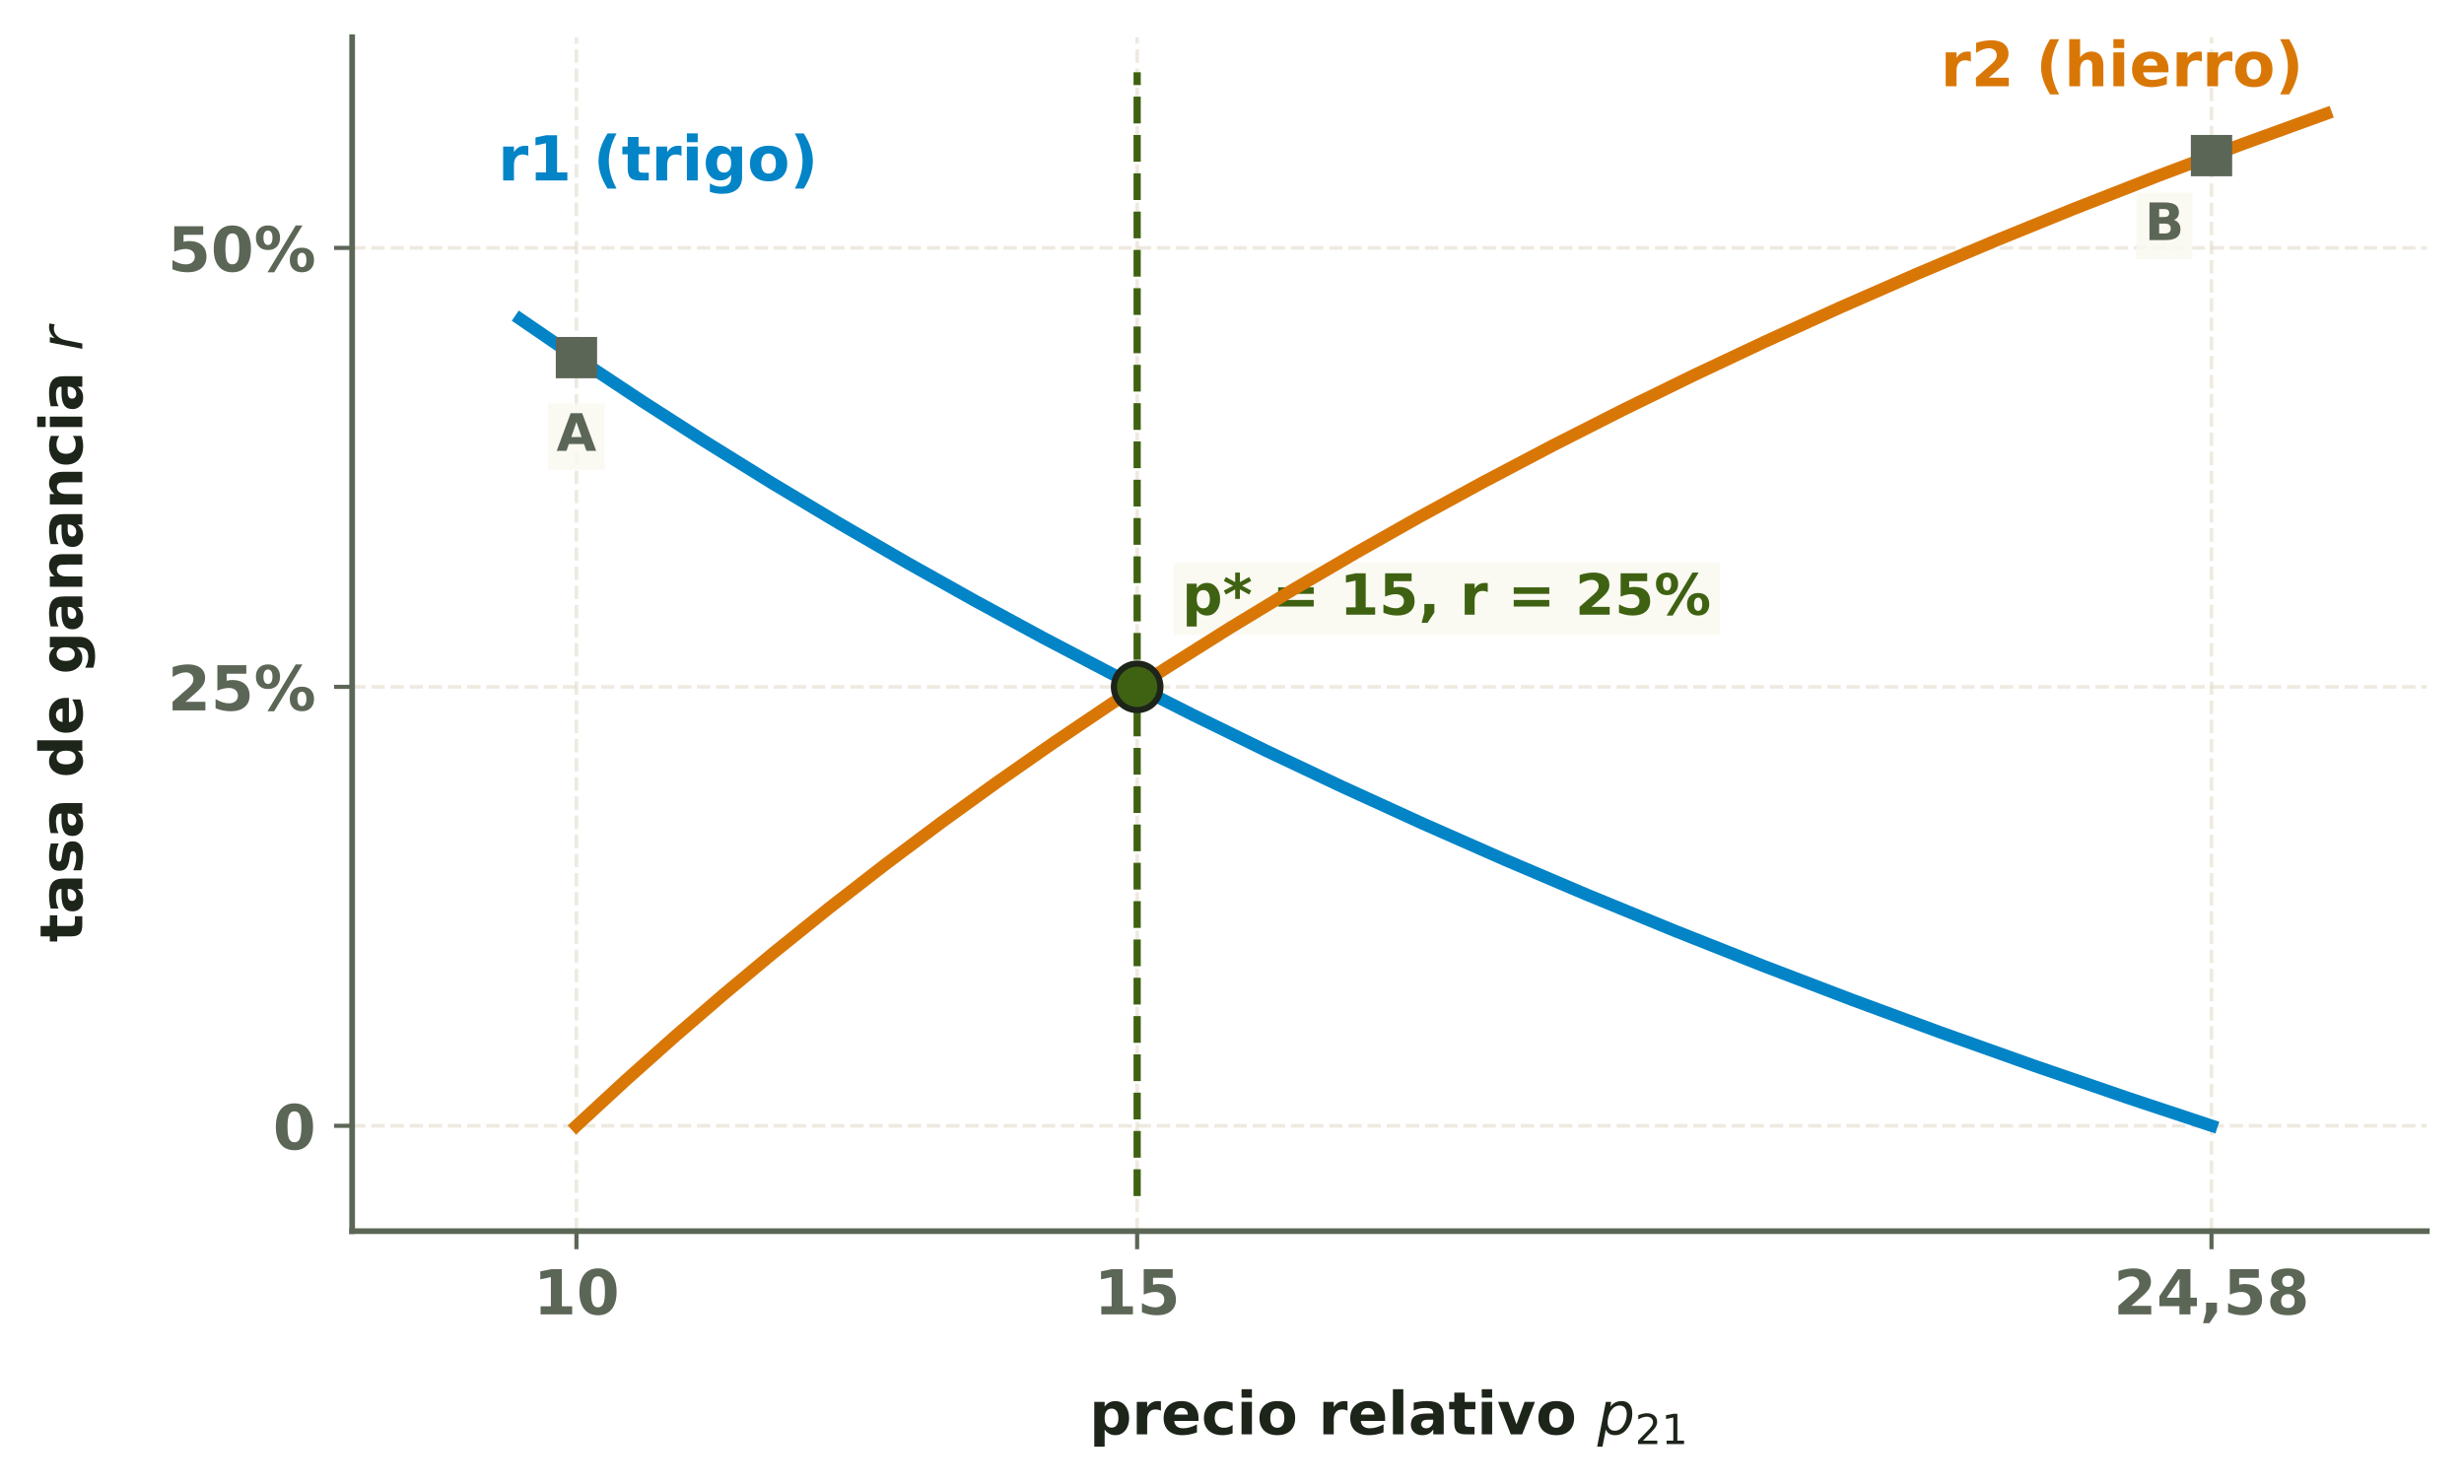
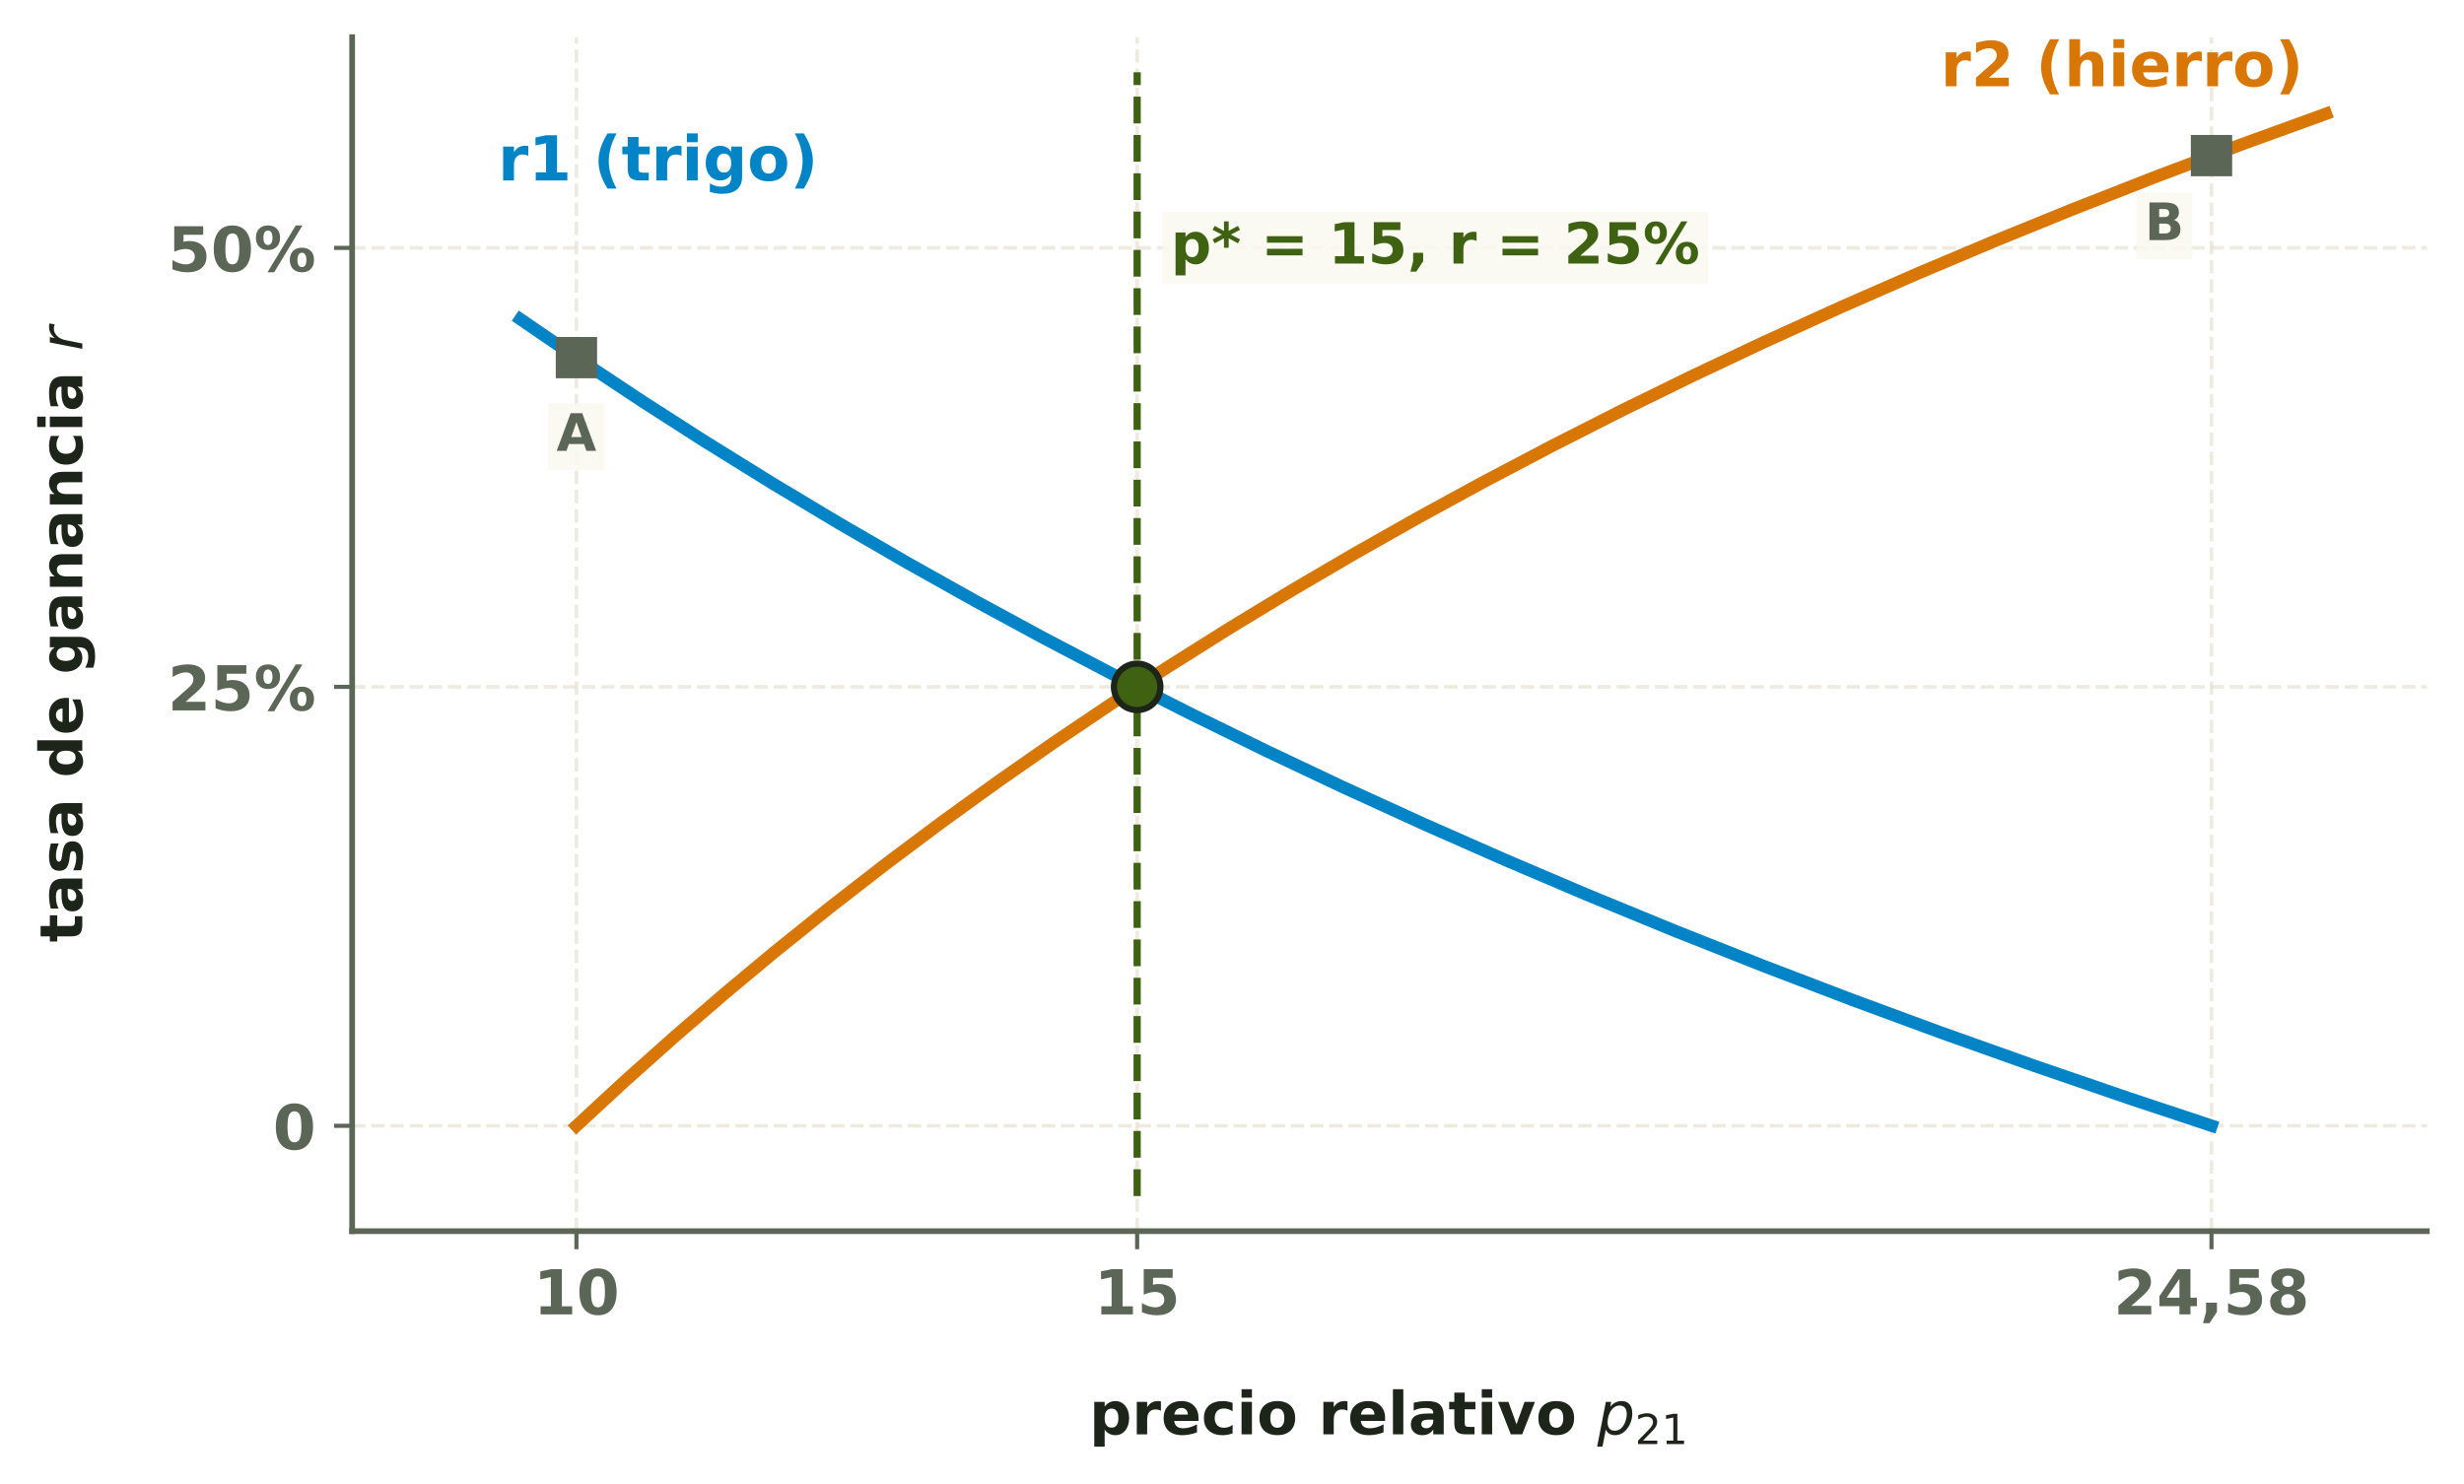
<svg xmlns="http://www.w3.org/2000/svg" xmlns:xlink="http://www.w3.org/1999/xlink" width="477.153pt" height="287.433pt" viewBox="0 0 477.153 287.433" version="1.1">
  <defs>
    <style type="text/css">*{stroke-linejoin: round; stroke-linecap: butt}</style>
  </defs>
  <g id="figure_1">
    <g id="patch_1">
      <path d="M 0 287.433  L 477.153 287.433  L 477.153 0  L 0 0  L 0 287.433  z " style="fill: none; opacity: 0" />
    </g>
    <g id="axes_1">
      <g id="patch_2">
        <path d="M 68.193 238.464  L 469.953 238.464  L 469.953 7.2  L 68.193 7.2  L 68.193 238.464  z " style="fill: none" />
      </g>
      <g id="matplotlib.axis_1">
        <g id="xtick_1">
          <g id="line2d_1">
            <path d="M 111.627 238.464  L 111.627 7.2  " clip-path="url(#pf4e3eb3fd3)" style="fill: none; stroke-dasharray: 2.59,1.12; stroke-dashoffset: 0; stroke: #e2dccb; stroke-opacity: 0.6; stroke-width: 0.7" />
          </g>
          <g id="line2d_2">
            <defs>
              <path id="m096bc9ec4f" d="M 0 0  L 0 3.5  " style="stroke: #5c6656; stroke-width: 0.8" />
            </defs>
            <g>
              <use xlink:href="#m096bc9ec4f" x="111.627" y="238.464" style="fill: #5c6656; stroke: #5c6656; stroke-width: 0.8" />
            </g>
          </g>
          <g id="text_1">
            <g style="fill: #5c6656" transform="translate(103.2773 254.5821) scale(0.12 -0.12)">
              <defs>
                <path id="DejaVuSans-Bold-31" d="M 750 831  L 1813 831  L 1813 3847  L 722 3622  L 722 4441  L 1806 4666  L 2950 4666  L 2950 831  L 4013 831  L 4013 0  L 750 0  L 750 831  z " transform="scale(0.015625)" />
                <path id="DejaVuSans-Bold-30" d="M 2944 2338  Q 2944 3213 2780 3570  Q 2616 3928 2228 3928  Q 1841 3928 1675 3570  Q 1509 3213 1509 2338  Q 1509 1453 1675 1090  Q 1841 728 2228 728  Q 2613 728 2778 1090  Q 2944 1453 2944 2338  z M 4147 2328  Q 4147 1169 3647 539  Q 3147 -91 2228 -91  Q 1306 -91 806 539  Q 306 1169 306 2328  Q 306 3491 806 4120  Q 1306 4750 2228 4750  Q 3147 4750 3647 4120  Q 4147 3491 4147 2328  z " transform="scale(0.015625)" />
              </defs>
              <use xlink:href="#DejaVuSans-Bold-31" />
              <use xlink:href="#DejaVuSans-Bold-30" x="69.58" />
            </g>
          </g>
        </g>
        <g id="xtick_2">
          <g id="line2d_3">
            <path d="M 220.21 238.464  L 220.21 7.2  " clip-path="url(#pf4e3eb3fd3)" style="fill: none; stroke-dasharray: 2.59,1.12; stroke-dashoffset: 0; stroke: #e2dccb; stroke-opacity: 0.6; stroke-width: 0.7" />
          </g>
          <g id="line2d_4">
            <g>
              <use xlink:href="#m096bc9ec4f" x="220.21" y="238.464" style="fill: #5c6656; stroke: #5c6656; stroke-width: 0.8" />
            </g>
          </g>
          <g id="text_2">
            <g style="fill: #5c6656" transform="translate(211.861 254.5821) scale(0.12 -0.12)">
              <defs>
                <path id="DejaVuSans-Bold-35" d="M 678 4666  L 3669 4666  L 3669 3781  L 1638 3781  L 1638 3059  Q 1775 3097 1914 3117  Q 2053 3138 2203 3138  Q 3056 3138 3531 2711  Q 4006 2284 4006 1522  Q 4006 766 3489 337  Q 2972 -91 2053 -91  Q 1656 -91 1267 -14  Q 878 63 494 219  L 494 1166  Q 875 947 1217 837  Q 1559 728 1863 728  Q 2300 728 2551 942  Q 2803 1156 2803 1522  Q 2803 1891 2551 2103  Q 2300 2316 1863 2316  Q 1603 2316 1309 2248  Q 1016 2181 678 2041  L 678 4666  z " transform="scale(0.015625)" />
              </defs>
              <use xlink:href="#DejaVuSans-Bold-31" />
              <use xlink:href="#DejaVuSans-Bold-35" x="69.58" />
            </g>
          </g>
        </g>
        <g id="xtick_3">
          <g id="line2d_5">
            <path d="M 428.257 238.464  L 428.257 7.2  " clip-path="url(#pf4e3eb3fd3)" style="fill: none; stroke-dasharray: 2.59,1.12; stroke-dashoffset: 0; stroke: #e2dccb; stroke-opacity: 0.6; stroke-width: 0.7" />
          </g>
          <g id="line2d_6">
            <g>
              <use xlink:href="#m096bc9ec4f" x="428.257" y="238.464" style="fill: #5c6656; stroke: #5c6656; stroke-width: 0.8" />
            </g>
          </g>
          <g id="text_3">
            <g style="fill: #5c6656" transform="translate(409.2791 254.5821) scale(0.12 -0.12)">
              <defs>
                <path id="DejaVuSans-Bold-32" d="M 1844 884  L 3897 884  L 3897 0  L 506 0  L 506 884  L 2209 2388  Q 2438 2594 2547 2791  Q 2656 2988 2656 3200  Q 2656 3528 2436 3728  Q 2216 3928 1850 3928  Q 1569 3928 1234 3808  Q 900 3688 519 3450  L 519 4475  Q 925 4609 1322 4679  Q 1719 4750 2100 4750  Q 2938 4750 3402 4381  Q 3866 4013 3866 3353  Q 3866 2972 3669 2642  Q 3472 2313 2841 1759  L 1844 884  z " transform="scale(0.015625)" />
                <path id="DejaVuSans-Bold-34" d="M 2356 3675  L 1038 1722  L 2356 1722  L 2356 3675  z M 2156 4666  L 3494 4666  L 3494 1722  L 4159 1722  L 4159 850  L 3494 850  L 3494 0  L 2356 0  L 2356 850  L 288 850  L 288 1881  L 2156 4666  z " transform="scale(0.015625)" />
                <path id="DejaVuSans-Bold-2c" d="M 653 1209  L 1778 1209  L 1778 256  L 1006 -909  L 341 -909  L 653 256  L 653 1209  z " transform="scale(0.015625)" />
                <path id="DejaVuSans-Bold-38" d="M 2228 2088  Q 1891 2088 1709 1903  Q 1528 1719 1528 1375  Q 1528 1031 1709 848  Q 1891 666 2228 666  Q 2563 666 2741 848  Q 2919 1031 2919 1375  Q 2919 1722 2741 1905  Q 2563 2088 2228 2088  z M 1350 2484  Q 925 2613 709 2878  Q 494 3144 494 3541  Q 494 4131 934 4440  Q 1375 4750 2228 4750  Q 3075 4750 3515 4442  Q 3956 4134 3956 3541  Q 3956 3144 3739 2878  Q 3522 2613 3097 2484  Q 3572 2353 3814 2058  Q 4056 1763 4056 1313  Q 4056 619 3595 264  Q 3134 -91 2228 -91  Q 1319 -91 855 264  Q 391 619 391 1313  Q 391 1763 633 2058  Q 875 2353 1350 2484  z M 1631 3419  Q 1631 3141 1786 2991  Q 1941 2841 2228 2841  Q 2509 2841 2662 2991  Q 2816 3141 2816 3419  Q 2816 3697 2662 3845  Q 2509 3994 2228 3994  Q 1941 3994 1786 3844  Q 1631 3694 1631 3419  z " transform="scale(0.015625)" />
              </defs>
              <use xlink:href="#DejaVuSans-Bold-32" />
              <use xlink:href="#DejaVuSans-Bold-34" x="69.58" />
              <use xlink:href="#DejaVuSans-Bold-2c" x="139.16" />
              <use xlink:href="#DejaVuSans-Bold-35" x="177.148" />
              <use xlink:href="#DejaVuSans-Bold-38" x="246.729" />
            </g>
          </g>
        </g>
        <g id="text_4">
          <g style="fill: #1d241a" transform="translate(210.9406 277.8177) scale(0.115 -0.115)">
            <defs>
              <path id="DejaVuSans-Bold-70" d="M 1656 506  L 1656 -1331  L 538 -1331  L 538 3500  L 1656 3500  L 1656 2988  Q 1888 3294 2169 3439  Q 2450 3584 2816 3584  Q 3463 3584 3878 3070  Q 4294 2556 4294 1747  Q 4294 938 3878 423  Q 3463 -91 2816 -91  Q 2450 -91 2169 54  Q 1888 200 1656 506  z M 2400 2772  Q 2041 2772 1848 2508  Q 1656 2244 1656 1747  Q 1656 1250 1848 986  Q 2041 722 2400 722  Q 2759 722 2948 984  Q 3138 1247 3138 1747  Q 3138 2247 2948 2509  Q 2759 2772 2400 2772  z " transform="scale(0.015625)" />
              <path id="DejaVuSans-Bold-72" d="M 3138 2547  Q 2991 2616 2845 2648  Q 2700 2681 2553 2681  Q 2122 2681 1889 2404  Q 1656 2128 1656 1613  L 1656 0  L 538 0  L 538 3500  L 1656 3500  L 1656 2925  Q 1872 3269 2151 3426  Q 2431 3584 2822 3584  Q 2878 3584 2943 3579  Q 3009 3575 3134 3559  L 3138 2547  z " transform="scale(0.015625)" />
              <path id="DejaVuSans-Bold-65" d="M 4031 1759  L 4031 1441  L 1416 1441  Q 1456 1047 1700 850  Q 1944 653 2381 653  Q 2734 653 3104 758  Q 3475 863 3866 1075  L 3866 213  Q 3469 63 3072 -14  Q 2675 -91 2278 -91  Q 1328 -91 801 392  Q 275 875 275 1747  Q 275 2603 792 3093  Q 1309 3584 2216 3584  Q 3041 3584 3536 3087  Q 4031 2591 4031 1759  z M 2881 2131  Q 2881 2450 2695 2645  Q 2509 2841 2209 2841  Q 1884 2841 1681 2658  Q 1478 2475 1428 2131  L 2881 2131  z " transform="scale(0.015625)" />
              <path id="DejaVuSans-Bold-63" d="M 3366 3391  L 3366 2478  Q 3138 2634 2908 2709  Q 2678 2784 2431 2784  Q 1963 2784 1702 2511  Q 1441 2238 1441 1747  Q 1441 1256 1702 982  Q 1963 709 2431 709  Q 2694 709 2930 787  Q 3166 866 3366 1019  L 3366 103  Q 3103 6 2833 -42  Q 2563 -91 2291 -91  Q 1344 -91 809 395  Q 275 881 275 1747  Q 275 2613 809 3098  Q 1344 3584 2291 3584  Q 2566 3584 2833 3536  Q 3100 3488 3366 3391  z " transform="scale(0.015625)" />
              <path id="DejaVuSans-Bold-69" d="M 538 3500  L 1656 3500  L 1656 0  L 538 0  L 538 3500  z M 538 4863  L 1656 4863  L 1656 3950  L 538 3950  L 538 4863  z " transform="scale(0.015625)" />
              <path id="DejaVuSans-Bold-6f" d="M 2203 2784  Q 1831 2784 1636 2517  Q 1441 2250 1441 1747  Q 1441 1244 1636 976  Q 1831 709 2203 709  Q 2569 709 2762 976  Q 2956 1244 2956 1747  Q 2956 2250 2762 2517  Q 2569 2784 2203 2784  z M 2203 3584  Q 3106 3584 3614 3096  Q 4122 2609 4122 1747  Q 4122 884 3614 396  Q 3106 -91 2203 -91  Q 1297 -91 786 396  Q 275 884 275 1747  Q 275 2609 786 3096  Q 1297 3584 2203 3584  z " transform="scale(0.015625)" />
              <path id="DejaVuSans-Bold-20" transform="scale(0.015625)" />
              <path id="DejaVuSans-Bold-6c" d="M 538 4863  L 1656 4863  L 1656 0  L 538 0  L 538 4863  z " transform="scale(0.015625)" />
              <path id="DejaVuSans-Bold-61" d="M 2106 1575  Q 1756 1575 1579 1456  Q 1403 1338 1403 1106  Q 1403 894 1545 773  Q 1688 653 1941 653  Q 2256 653 2472 879  Q 2688 1106 2688 1447  L 2688 1575  L 2106 1575  z M 3816 1997  L 3816 0  L 2688 0  L 2688 519  Q 2463 200 2181 54  Q 1900 -91 1497 -91  Q 953 -91 614 226  Q 275 544 275 1050  Q 275 1666 698 1953  Q 1122 2241 2028 2241  L 2688 2241  L 2688 2328  Q 2688 2594 2478 2717  Q 2269 2841 1825 2841  Q 1466 2841 1156 2769  Q 847 2697 581 2553  L 581 3406  Q 941 3494 1303 3539  Q 1666 3584 2028 3584  Q 2975 3584 3395 3211  Q 3816 2838 3816 1997  z " transform="scale(0.015625)" />
              <path id="DejaVuSans-Bold-74" d="M 1759 4494  L 1759 3500  L 2913 3500  L 2913 2700  L 1759 2700  L 1759 1216  Q 1759 972 1856 886  Q 1953 800 2241 800  L 2816 800  L 2816 0  L 1856 0  Q 1194 0 917 276  Q 641 553 641 1216  L 641 2700  L 84 2700  L 84 3500  L 641 3500  L 641 4494  L 1759 4494  z " transform="scale(0.015625)" />
              <path id="DejaVuSans-Bold-76" d="M 97 3500  L 1216 3500  L 2088 1081  L 2956 3500  L 4078 3500  L 2700 0  L 1472 0  L 97 3500  z " transform="scale(0.015625)" />
              <path id="DejaVuSans-Oblique-70" d="M 3175 2156  Q 3175 2616 2975 2859  Q 2775 3103 2400 3103  Q 2144 3103 1911 2972  Q 1678 2841 1497 2591  Q 1319 2344 1212 1994  Q 1106 1644 1106 1300  Q 1106 863 1306 627  Q 1506 391 1875 391  Q 2147 391 2380 519  Q 2613 647 2778 891  Q 2956 1147 3065 1494  Q 3175 1841 3175 2156  z M 1394 2969  Q 1625 3272 1939 3428  Q 2253 3584 2638 3584  Q 3175 3584 3472 3232  Q 3769 2881 3769 2247  Q 3769 1728 3584 1258  Q 3400 788 3053 416  Q 2822 169 2531 39  Q 2241 -91 1919 -91  Q 1547 -91 1294 64  Q 1041 219 916 525  L 556 -1331  L -19 -1331  L 922 3500  L 1497 3500  L 1394 2969  z " transform="scale(0.015625)" />
              <path id="DejaVuSans-32" d="M 1228 531  L 3431 531  L 3431 0  L 469 0  L 469 531  Q 828 903 1448 1529  Q 2069 2156 2228 2338  Q 2531 2678 2651 2914  Q 2772 3150 2772 3378  Q 2772 3750 2511 3984  Q 2250 4219 1831 4219  Q 1534 4219 1204 4116  Q 875 4013 500 3803  L 500 4441  Q 881 4594 1212 4672  Q 1544 4750 1819 4750  Q 2544 4750 2975 4387  Q 3406 4025 3406 3419  Q 3406 3131 3298 2873  Q 3191 2616 2906 2266  Q 2828 2175 2409 1742  Q 1991 1309 1228 531  z " transform="scale(0.015625)" />
              <path id="DejaVuSans-31" d="M 794 531  L 1825 531  L 1825 4091  L 703 3866  L 703 4441  L 1819 4666  L 2450 4666  L 2450 531  L 3481 531  L 3481 0  L 794 0  L 794 531  z " transform="scale(0.015625)" />
            </defs>
            <use xlink:href="#DejaVuSans-Bold-70" transform="translate(0 0.015625)" />
            <use xlink:href="#DejaVuSans-Bold-72" transform="translate(71.58203 0.015625)" />
            <use xlink:href="#DejaVuSans-Bold-65" transform="translate(120.8984 0.015625)" />
            <use xlink:href="#DejaVuSans-Bold-63" transform="translate(188.7207 0.015625)" />
            <use xlink:href="#DejaVuSans-Bold-69" transform="translate(247.998 0.015625)" />
            <use xlink:href="#DejaVuSans-Bold-6f" transform="translate(282.2754 0.015625)" />
            <use xlink:href="#DejaVuSans-Bold-20" transform="translate(350.9766 0.015625)" />
            <use xlink:href="#DejaVuSans-Bold-72" transform="translate(385.791 0.015625)" />
            <use xlink:href="#DejaVuSans-Bold-65" transform="translate(435.1074 0.015625)" />
            <use xlink:href="#DejaVuSans-Bold-6c" transform="translate(502.9297 0.015625)" />
            <use xlink:href="#DejaVuSans-Bold-61" transform="translate(537.207 0.015625)" />
            <use xlink:href="#DejaVuSans-Bold-74" transform="translate(604.6875 0.015625)" />
            <use xlink:href="#DejaVuSans-Bold-69" transform="translate(652.4902 0.015625)" />
            <use xlink:href="#DejaVuSans-Bold-76" transform="translate(686.7676 0.015625)" />
            <use xlink:href="#DejaVuSans-Bold-6f" transform="translate(751.9531 0.015625)" />
            <use xlink:href="#DejaVuSans-Bold-20" transform="translate(820.6543 0.015625)" />
            <use xlink:href="#DejaVuSans-Oblique-70" transform="translate(855.4688 0.015625)" />
            <use xlink:href="#DejaVuSans-32" transform="translate(918.9453 -16.39062) scale(0.7)" />
            <use xlink:href="#DejaVuSans-31" transform="translate(963.4814 -16.39062) scale(0.7)" />
          </g>
        </g>
      </g>
      <g id="matplotlib.axis_2">
        <g id="ytick_1">
          <g id="line2d_7">
            <path d="M 68.193 218.058  L 469.953 218.058  " clip-path="url(#pf4e3eb3fd3)" style="fill: none; stroke-dasharray: 2.59,1.12; stroke-dashoffset: 0; stroke: #e2dccb; stroke-opacity: 0.6; stroke-width: 0.7" />
          </g>
          <g id="line2d_8">
            <defs>
              <path id="m035c01e7cd" d="M 0 0  L -3.5 0  " style="stroke: #5c6656; stroke-width: 0.8" />
            </defs>
            <g>
              <use xlink:href="#m035c01e7cd" x="68.193" y="218.058" style="fill: #5c6656; stroke: #5c6656; stroke-width: 0.8" />
            </g>
          </g>
          <g id="text_5">
            <g style="fill: #5c6656" transform="translate(52.84375 222.6174) scale(0.12 -0.12)">
              <use xlink:href="#DejaVuSans-Bold-30" />
            </g>
          </g>
        </g>
        <g id="ytick_2">
          <g id="line2d_9">
            <path d="M 68.193 133.035  L 469.953 133.035  " clip-path="url(#pf4e3eb3fd3)" style="fill: none; stroke-dasharray: 2.59,1.12; stroke-dashoffset: 0; stroke: #e2dccb; stroke-opacity: 0.6; stroke-width: 0.7" />
          </g>
          <g id="line2d_10">
            <g>
              <use xlink:href="#m035c01e7cd" x="68.193" y="133.035" style="fill: #5c6656; stroke: #5c6656; stroke-width: 0.8" />
            </g>
          </g>
          <g id="text_6">
            <g style="fill: #5c6656" transform="translate(32.47 137.5939) scale(0.12 -0.12)">
              <defs>
                <path id="DejaVuSans-Bold-25" d="M 4959 1925  Q 4738 1925 4616 1733  Q 4494 1541 4494 1184  Q 4494 825 4614 633  Q 4734 441 4959 441  Q 5184 441 5303 633  Q 5422 825 5422 1184  Q 5422 1541 5301 1733  Q 5181 1925 4959 1925  z M 4959 2450  Q 5541 2450 5875 2112  Q 6209 1775 6209 1184  Q 6209 594 5875 251  Q 5541 -91 4959 -91  Q 4378 -91 4042 251  Q 3706 594 3706 1184  Q 3706 1772 4042 2111  Q 4378 2450 4959 2450  z M 2094 -91  L 1403 -91  L 4319 4750  L 5013 4750  L 2094 -91  z M 1453 4750  Q 2034 4750 2367 4411  Q 2700 4072 2700 3481  Q 2700 2891 2367 2550  Q 2034 2209 1453 2209  Q 872 2209 539 2550  Q 206 2891 206 3481  Q 206 4072 539 4411  Q 872 4750 1453 4750  z M 1453 4225  Q 1228 4225 1106 4031  Q 984 3838 984 3481  Q 984 3122 1106 2926  Q 1228 2731 1453 2731  Q 1678 2731 1798 2926  Q 1919 3122 1919 3481  Q 1919 3838 1797 4031  Q 1675 4225 1453 4225  z " transform="scale(0.015625)" />
              </defs>
              <use xlink:href="#DejaVuSans-Bold-32" />
              <use xlink:href="#DejaVuSans-Bold-35" x="69.58" />
              <use xlink:href="#DejaVuSans-Bold-25" x="139.16" />
            </g>
          </g>
        </g>
        <g id="ytick_3">
          <g id="line2d_11">
            <path d="M 68.193 48.011  L 469.953 48.011  " clip-path="url(#pf4e3eb3fd3)" style="fill: none; stroke-dasharray: 2.59,1.12; stroke-dashoffset: 0; stroke: #e2dccb; stroke-opacity: 0.6; stroke-width: 0.7" />
          </g>
          <g id="line2d_12">
            <g>
              <use xlink:href="#m035c01e7cd" x="68.193" y="48.011" style="fill: #5c6656; stroke: #5c6656; stroke-width: 0.8" />
            </g>
          </g>
          <g id="text_7">
            <g style="fill: #5c6656" transform="translate(32.47 52.57036) scale(0.12 -0.12)">
              <use xlink:href="#DejaVuSans-Bold-35" />
              <use xlink:href="#DejaVuSans-Bold-30" x="69.58" />
              <use xlink:href="#DejaVuSans-Bold-25" x="139.16" />
            </g>
          </g>
        </g>
        <g id="text_8">
          <g style="fill: #1d241a" transform="translate(15.94 182.517) rotate(-90) scale(0.115 -0.115)">
            <defs>
              <path id="DejaVuSans-Bold-73" d="M 3272 3391  L 3272 2541  Q 2913 2691 2578 2766  Q 2244 2841 1947 2841  Q 1628 2841 1473 2761  Q 1319 2681 1319 2516  Q 1319 2381 1436 2309  Q 1553 2238 1856 2203  L 2053 2175  Q 2913 2066 3209 1816  Q 3506 1566 3506 1031  Q 3506 472 3093 190  Q 2681 -91 1863 -91  Q 1516 -91 1145 -36  Q 775 19 384 128  L 384 978  Q 719 816 1070 734  Q 1422 653 1784 653  Q 2113 653 2278 743  Q 2444 834 2444 1013  Q 2444 1163 2330 1236  Q 2216 1309 1875 1350  L 1678 1375  Q 931 1469 631 1722  Q 331 1975 331 2491  Q 331 3047 712 3315  Q 1094 3584 1881 3584  Q 2191 3584 2531 3537  Q 2872 3491 3272 3391  z " transform="scale(0.015625)" />
              <path id="DejaVuSans-Bold-64" d="M 2919 2988  L 2919 4863  L 4044 4863  L 4044 0  L 2919 0  L 2919 506  Q 2688 197 2409 53  Q 2131 -91 1766 -91  Q 1119 -91 703 423  Q 288 938 288 1747  Q 288 2556 703 3070  Q 1119 3584 1766 3584  Q 2128 3584 2408 3439  Q 2688 3294 2919 2988  z M 2181 722  Q 2541 722 2730 984  Q 2919 1247 2919 1747  Q 2919 2247 2730 2509  Q 2541 2772 2181 2772  Q 1825 2772 1636 2509  Q 1447 2247 1447 1747  Q 1447 1247 1636 984  Q 1825 722 2181 722  z " transform="scale(0.015625)" />
              <path id="DejaVuSans-Bold-67" d="M 2919 594  Q 2688 288 2409 144  Q 2131 0 1766 0  Q 1125 0 706 504  Q 288 1009 288 1791  Q 288 2575 706 3076  Q 1125 3578 1766 3578  Q 2131 3578 2409 3434  Q 2688 3291 2919 2981  L 2919 3500  L 4044 3500  L 4044 353  Q 4044 -491 3511 -936  Q 2978 -1381 1966 -1381  Q 1638 -1381 1331 -1331  Q 1025 -1281 716 -1178  L 716 -306  Q 1009 -475 1290 -558  Q 1572 -641 1856 -641  Q 2406 -641 2662 -400  Q 2919 -159 2919 353  L 2919 594  z M 2181 2772  Q 1834 2772 1640 2515  Q 1447 2259 1447 1791  Q 1447 1309 1634 1061  Q 1822 813 2181 813  Q 2531 813 2725 1069  Q 2919 1325 2919 1791  Q 2919 2259 2725 2515  Q 2531 2772 2181 2772  z " transform="scale(0.015625)" />
              <path id="DejaVuSans-Bold-6e" d="M 4056 2131  L 4056 0  L 2931 0  L 2931 347  L 2931 1631  Q 2931 2084 2911 2256  Q 2891 2428 2841 2509  Q 2775 2619 2662 2680  Q 2550 2741 2406 2741  Q 2056 2741 1856 2470  Q 1656 2200 1656 1722  L 1656 0  L 538 0  L 538 3500  L 1656 3500  L 1656 2988  Q 1909 3294 2193 3439  Q 2478 3584 2822 3584  Q 3428 3584 3742 3212  Q 4056 2841 4056 2131  z " transform="scale(0.015625)" />
              <path id="DejaVuSans-Oblique-72" d="M 2853 2969  Q 2766 3016 2653 3041  Q 2541 3066 2413 3066  Q 1953 3066 1609 2717  Q 1266 2369 1153 1784  L 800 0  L 225 0  L 909 3500  L 1484 3500  L 1375 2956  Q 1603 3259 1920 3421  Q 2238 3584 2597 3584  Q 2691 3584 2781 3573  Q 2872 3563 2963 3538  L 2853 2969  z " transform="scale(0.015625)" />
            </defs>
            <use xlink:href="#DejaVuSans-Bold-74" transform="translate(0 0.015625)" />
            <use xlink:href="#DejaVuSans-Bold-61" transform="translate(47.80273 0.015625)" />
            <use xlink:href="#DejaVuSans-Bold-73" transform="translate(115.2832 0.015625)" />
            <use xlink:href="#DejaVuSans-Bold-61" transform="translate(174.8047 0.015625)" />
            <use xlink:href="#DejaVuSans-Bold-20" transform="translate(242.2852 0.015625)" />
            <use xlink:href="#DejaVuSans-Bold-64" transform="translate(277.0996 0.015625)" />
            <use xlink:href="#DejaVuSans-Bold-65" transform="translate(348.6816 0.015625)" />
            <use xlink:href="#DejaVuSans-Bold-20" transform="translate(416.5039 0.015625)" />
            <use xlink:href="#DejaVuSans-Bold-67" transform="translate(451.3184 0.015625)" />
            <use xlink:href="#DejaVuSans-Bold-61" transform="translate(522.9004 0.015625)" />
            <use xlink:href="#DejaVuSans-Bold-6e" transform="translate(590.3809 0.015625)" />
            <use xlink:href="#DejaVuSans-Bold-61" transform="translate(661.5723 0.015625)" />
            <use xlink:href="#DejaVuSans-Bold-6e" transform="translate(729.0527 0.015625)" />
            <use xlink:href="#DejaVuSans-Bold-63" transform="translate(800.2441 0.015625)" />
            <use xlink:href="#DejaVuSans-Bold-69" transform="translate(859.5215 0.015625)" />
            <use xlink:href="#DejaVuSans-Bold-61" transform="translate(893.7988 0.015625)" />
            <use xlink:href="#DejaVuSans-Bold-20" transform="translate(961.2793 0.015625)" />
            <use xlink:href="#DejaVuSans-Oblique-72" transform="translate(996.0938 0.015625)" />
          </g>
        </g>
      </g>
      <g id="patch_3">
        <path d="M 68.193 238.464  L 68.193 7.2  " style="fill: none; stroke: #5c6656; stroke-width: 1.1; stroke-linejoin: miter; stroke-linecap: square" />
      </g>
      <g id="patch_4">
        <path d="M 68.193 238.464  L 469.953 238.464  " style="fill: none; stroke: #5c6656; stroke-width: 1.1; stroke-linejoin: miter; stroke-linecap: square" />
      </g>
      <g id="end-label">
        <g style="fill: #0284c7" transform="translate(96.42491 34.95115) scale(0.12 -0.12)">
          <defs>
            <path id="DejaVuSans-Bold-28" d="M 2413 -844  L 1484 -844  Q 1006 -72 778 623  Q 550 1319 550 2003  Q 550 2688 779 3389  Q 1009 4091 1484 4856  L 2413 4856  Q 2013 4116 1813 3408  Q 1613 2700 1613 2009  Q 1613 1319 1811 609  Q 2009 -100 2413 -844  z " transform="scale(0.015625)" />
            <path id="DejaVuSans-Bold-29" d="M 513 -844  Q 913 -100 1113 609  Q 1313 1319 1313 2009  Q 1313 2700 1113 3408  Q 913 4116 513 4856  L 1441 4856  Q 1916 4091 2145 3389  Q 2375 2688 2375 2003  Q 2375 1319 2147 623  Q 1919 -72 1441 -844  L 513 -844  z " transform="scale(0.015625)" />
          </defs>
          <use xlink:href="#DejaVuSans-Bold-72" />
          <use xlink:href="#DejaVuSans-Bold-31" x="49.316" />
          <use xlink:href="#DejaVuSans-Bold-20" x="118.896" />
          <use xlink:href="#DejaVuSans-Bold-28" x="153.711" />
          <use xlink:href="#DejaVuSans-Bold-74" x="199.414" />
          <use xlink:href="#DejaVuSans-Bold-72" x="247.217" />
          <use xlink:href="#DejaVuSans-Bold-69" x="296.533" />
          <use xlink:href="#DejaVuSans-Bold-67" x="330.811" />
          <use xlink:href="#DejaVuSans-Bold-6f" x="402.393" />
          <use xlink:href="#DejaVuSans-Bold-29" x="471.094" />
        </g>
      </g>
      <g id="end-label">
        <g style="fill: #d97706" transform="translate(375.7766 16.70702) scale(0.12 -0.12)">
          <defs>
            <path id="DejaVuSans-Bold-68" d="M 4056 2131  L 4056 0  L 2931 0  L 2931 347  L 2931 1625  Q 2931 2084 2911 2256  Q 2891 2428 2841 2509  Q 2775 2619 2662 2680  Q 2550 2741 2406 2741  Q 2056 2741 1856 2470  Q 1656 2200 1656 1722  L 1656 0  L 538 0  L 538 4863  L 1656 4863  L 1656 2988  Q 1909 3294 2193 3439  Q 2478 3584 2822 3584  Q 3428 3584 3742 3212  Q 4056 2841 4056 2131  z " transform="scale(0.015625)" />
          </defs>
          <use xlink:href="#DejaVuSans-Bold-72" />
          <use xlink:href="#DejaVuSans-Bold-32" x="49.316" />
          <use xlink:href="#DejaVuSans-Bold-20" x="118.896" />
          <use xlink:href="#DejaVuSans-Bold-28" x="153.711" />
          <use xlink:href="#DejaVuSans-Bold-68" x="199.414" />
          <use xlink:href="#DejaVuSans-Bold-69" x="270.605" />
          <use xlink:href="#DejaVuSans-Bold-65" x="304.883" />
          <use xlink:href="#DejaVuSans-Bold-72" x="372.705" />
          <use xlink:href="#DejaVuSans-Bold-72" x="422.021" />
          <use xlink:href="#DejaVuSans-Bold-6f" x="471.338" />
          <use xlink:href="#DejaVuSans-Bold-29" x="540.039" />
        </g>
      </g>
      <g id="line2d_13">
        <path d="M 220.21 231.662  L 220.21 14.002  " clip-path="url(#pf4e3eb3fd3)" style="fill: none; stroke-dasharray: 5.18,2.24; stroke-dashoffset: 0; stroke: #3f6212; stroke-width: 1.4" />
      </g>
      <g id="text_9">
        <g id="patch_5">
-           <path d="M 227.247 123.003  L 332.995 123.003  L 332.995 109.057  L 227.247 109.057  z " style="fill: #faf8f1; opacity: 0.9" />
-         </g>
-         <g style="fill: #3f6212" transform="translate(228.8971 119.0654) scale(0.11 -0.11)">
+           <path d="M 225.075 54.984  L 330.823 54.984  L 330.823 41.038  L 225.075 41.038  z " style="fill: #faf8f1; opacity: 0.9" />
+         </g>
+         <g style="fill: #3f6212" transform="translate(226.7254 51.04661) scale(0.11 -0.11)">
          <defs>
            <path id="DejaVuSans-Bold-2a" d="M 3219 3803  L 2188 3263  L 3219 2719  L 2981 2278  L 1941 2853  L 1941 1778  L 1409 1778  L 1409 2853  L 366 2278  L 128 2719  L 1172 3263  L 128 3803  L 366 4244  L 1409 3675  L 1409 4750  L 1941 4750  L 1941 3675  L 2981 4244  L 3219 3803  z " transform="scale(0.015625)" />
            <path id="DejaVuSans-Bold-3d" d="M 678 3084  L 4684 3084  L 4684 2350  L 678 2350  L 678 3084  z M 678 1663  L 4684 1663  L 4684 922  L 678 922  L 678 1663  z " transform="scale(0.015625)" />
          </defs>
          <use xlink:href="#DejaVuSans-Bold-70" />
          <use xlink:href="#DejaVuSans-Bold-2a" x="71.582" />
          <use xlink:href="#DejaVuSans-Bold-20" x="123.877" />
          <use xlink:href="#DejaVuSans-Bold-3d" x="158.691" />
          <use xlink:href="#DejaVuSans-Bold-20" x="242.48" />
          <use xlink:href="#DejaVuSans-Bold-31" x="277.295" />
          <use xlink:href="#DejaVuSans-Bold-35" x="346.875" />
          <use xlink:href="#DejaVuSans-Bold-2c" x="416.455" />
          <use xlink:href="#DejaVuSans-Bold-20" x="454.443" />
          <use xlink:href="#DejaVuSans-Bold-72" x="489.258" />
          <use xlink:href="#DejaVuSans-Bold-20" x="538.574" />
          <use xlink:href="#DejaVuSans-Bold-3d" x="573.389" />
          <use xlink:href="#DejaVuSans-Bold-20" x="657.178" />
          <use xlink:href="#DejaVuSans-Bold-32" x="691.992" />
          <use xlink:href="#DejaVuSans-Bold-35" x="761.572" />
          <use xlink:href="#DejaVuSans-Bold-25" x="831.152" />
        </g>
      </g>
      <g id="text_10">
        <g id="patch_6">
          <path d="M 106.157 91.01  L 117.096 91.01  L 117.096 78.132  L 106.157 78.132  z " style="fill: #faf8f1; opacity: 0.9" />
        </g>
        <g style="fill: #5c6656" transform="translate(107.7571 87.33079) scale(0.1 -0.1)">
          <defs>
            <path id="DejaVuSans-Bold-41" d="M 3419 850  L 1538 850  L 1241 0  L 31 0  L 1759 4666  L 3194 4666  L 4922 0  L 3713 0  L 3419 850  z M 1838 1716  L 3116 1716  L 2478 3572  L 1838 1716  z " transform="scale(0.015625)" />
          </defs>
          <use xlink:href="#DejaVuSans-Bold-41" />
        </g>
      </g>
      <g id="text_11">
        <g id="patch_7">
          <path d="M 413.725 50.182  L 424.547 50.182  L 424.547 37.303  L 413.725 37.303  z " style="fill: #faf8f1; opacity: 0.9" />
        </g>
        <g style="fill: #5c6656" transform="translate(415.325 46.50188) scale(0.1 -0.1)">
          <defs>
            <path id="DejaVuSans-Bold-42" d="M 2456 2859  Q 2741 2859 2887 2984  Q 3034 3109 3034 3353  Q 3034 3594 2887 3720  Q 2741 3847 2456 3847  L 1791 3847  L 1791 2859  L 2456 2859  z M 2497 819  Q 2859 819 3042 972  Q 3225 1125 3225 1434  Q 3225 1738 3044 1889  Q 2863 2041 2497 2041  L 1791 2041  L 1791 819  L 2497 819  z M 3616 2497  Q 4003 2384 4215 2081  Q 4428 1778 4428 1338  Q 4428 663 3972 331  Q 3516 0 2584 0  L 588 0  L 588 4666  L 2394 4666  Q 3366 4666 3802 4372  Q 4238 4078 4238 3431  Q 4238 3091 4078 2852  Q 3919 2613 3616 2497  z " transform="scale(0.015625)" />
          </defs>
          <use xlink:href="#DejaVuSans-Bold-42" />
        </g>
      </g>
      <g id="line2d_14">
        <path d="M 100.768 61.822  L 112.605 69.927  L 124.442 77.772  L 136.279 85.368  L 149.431 93.532  L 162.583 101.418  L 175.736 109.041  L 188.888 116.414  L 202.04 123.549  L 216.507 131.135  L 230.975 138.462  L 245.442 145.541  L 259.909 152.385  L 275.692 159.597  L 291.475 166.557  L 307.257 173.279  L 324.355 180.304  L 341.453 187.078  L 358.551 193.614  L 375.648 199.923  L 394.061 206.477  L 412.474 212.796  L 428.257 218.035  L 428.257 218.035  " clip-path="url(#pf4e3eb3fd3)" style="fill: none; stroke: #0284c7; stroke-width: 2.4; stroke-linecap: square" />
      </g>
      <g id="line2d_15">
        <path d="M 111.627 218.058  L 121.151 209.264  L 130.675 200.767  L 140.199 192.554  L 149.723 184.609  L 160.607 175.844  L 171.492 167.394  L 182.376 159.244  L 193.261 151.379  L 204.145 143.783  L 215.03 136.442  L 225.914 129.345  L 238.159 121.637  L 250.405 114.205  L 262.65 107.036  L 274.895 100.115  L 287.14 93.431  L 300.746 86.266  L 314.351 79.362  L 327.957 72.706  L 341.563 66.284  L 356.529 59.476  L 371.495 52.922  L 386.461 46.608  L 401.428 40.52  L 417.754 34.125  L 434.081 27.97  L 450.408 22.044  L 450.408 22.044  " clip-path="url(#pf4e3eb3fd3)" style="fill: none; stroke: #d97706; stroke-width: 2.4; stroke-linecap: square" />
      </g>
      <g id="line2d_16">
        <defs>
          <path id="m4dd58feda8" d="M 0 4.5  C 1.193 4.5 2.338 4.026 3.182 3.182  C 4.026 2.338 4.5 1.193 4.5 0  C 4.5 -1.193 4.026 -2.338 3.182 -3.182  C 2.338 -4.026 1.193 -4.5 0 -4.5  C -1.193 -4.5 -2.338 -4.026 -3.182 -3.182  C -4.026 -2.338 -4.5 -1.193 -4.5 0  C -4.5 1.193 -4.026 2.338 -3.182 3.182  C -2.338 4.026 -1.193 4.5 0 4.5  z " style="stroke: #1d241a; stroke-width: 1.2" />
        </defs>
        <g clip-path="url(#pf4e3eb3fd3)">
          <use xlink:href="#m4dd58feda8" x="220.21" y="133.035" style="fill: #3f6212; stroke: #1d241a; stroke-width: 1.2" />
        </g>
      </g>
      <g id="line2d_17">
        <defs>
          <path id="m5c81ee3fb6" d="M -3.5 3.5  L 3.5 3.5  L 3.5 -3.5  L -3.5 -3.5  z " style="stroke: #5c6656; stroke-linejoin: miter" />
        </defs>
        <g clip-path="url(#pf4e3eb3fd3)">
          <use xlink:href="#m5c81ee3fb6" x="111.627" y="69.267" style="fill: #5c6656; stroke: #5c6656; stroke-linejoin: miter" />
        </g>
      </g>
      <g id="line2d_18">
        <g clip-path="url(#pf4e3eb3fd3)">
          <use xlink:href="#m5c81ee3fb6" x="428.257" y="30.139" style="fill: #5c6656; stroke: #5c6656; stroke-linejoin: miter" />
        </g>
      </g>
    </g>
  </g>
  <defs>
    <clipPath id="pf4e3eb3fd3">
      <rect x="68.193" y="7.2" width="401.76" height="231.264" />
    </clipPath>
  </defs>
</svg>
